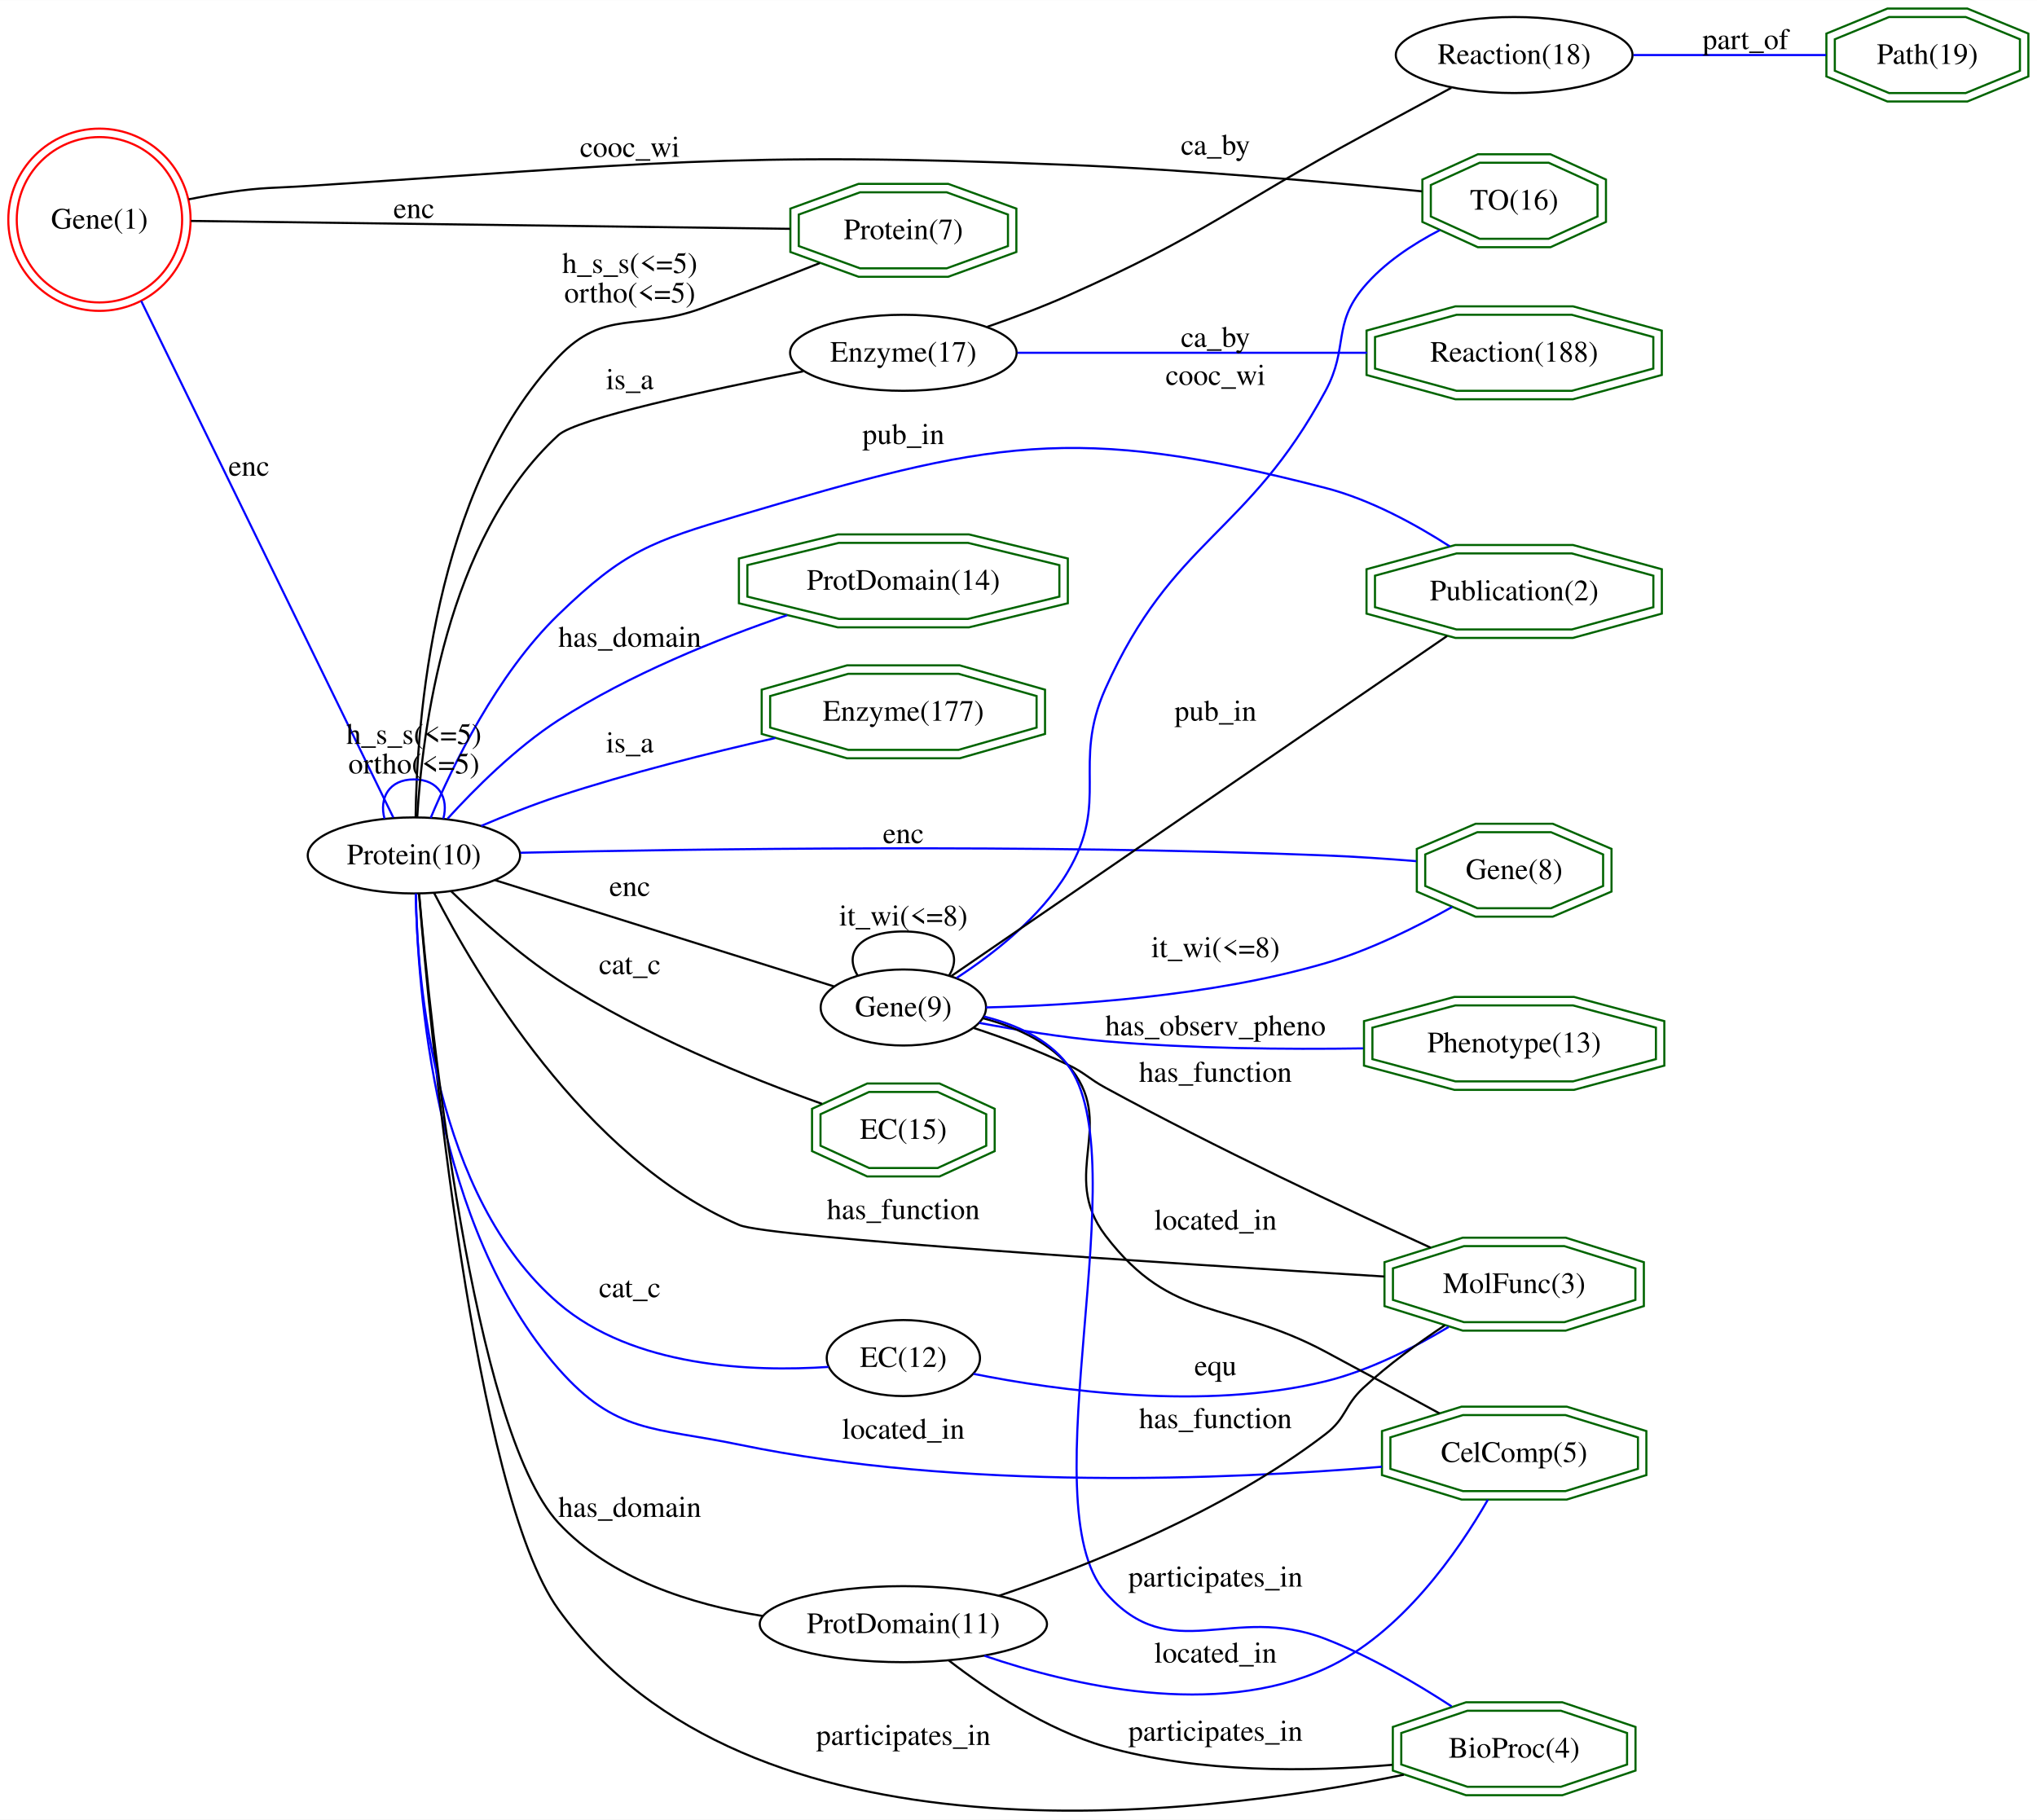
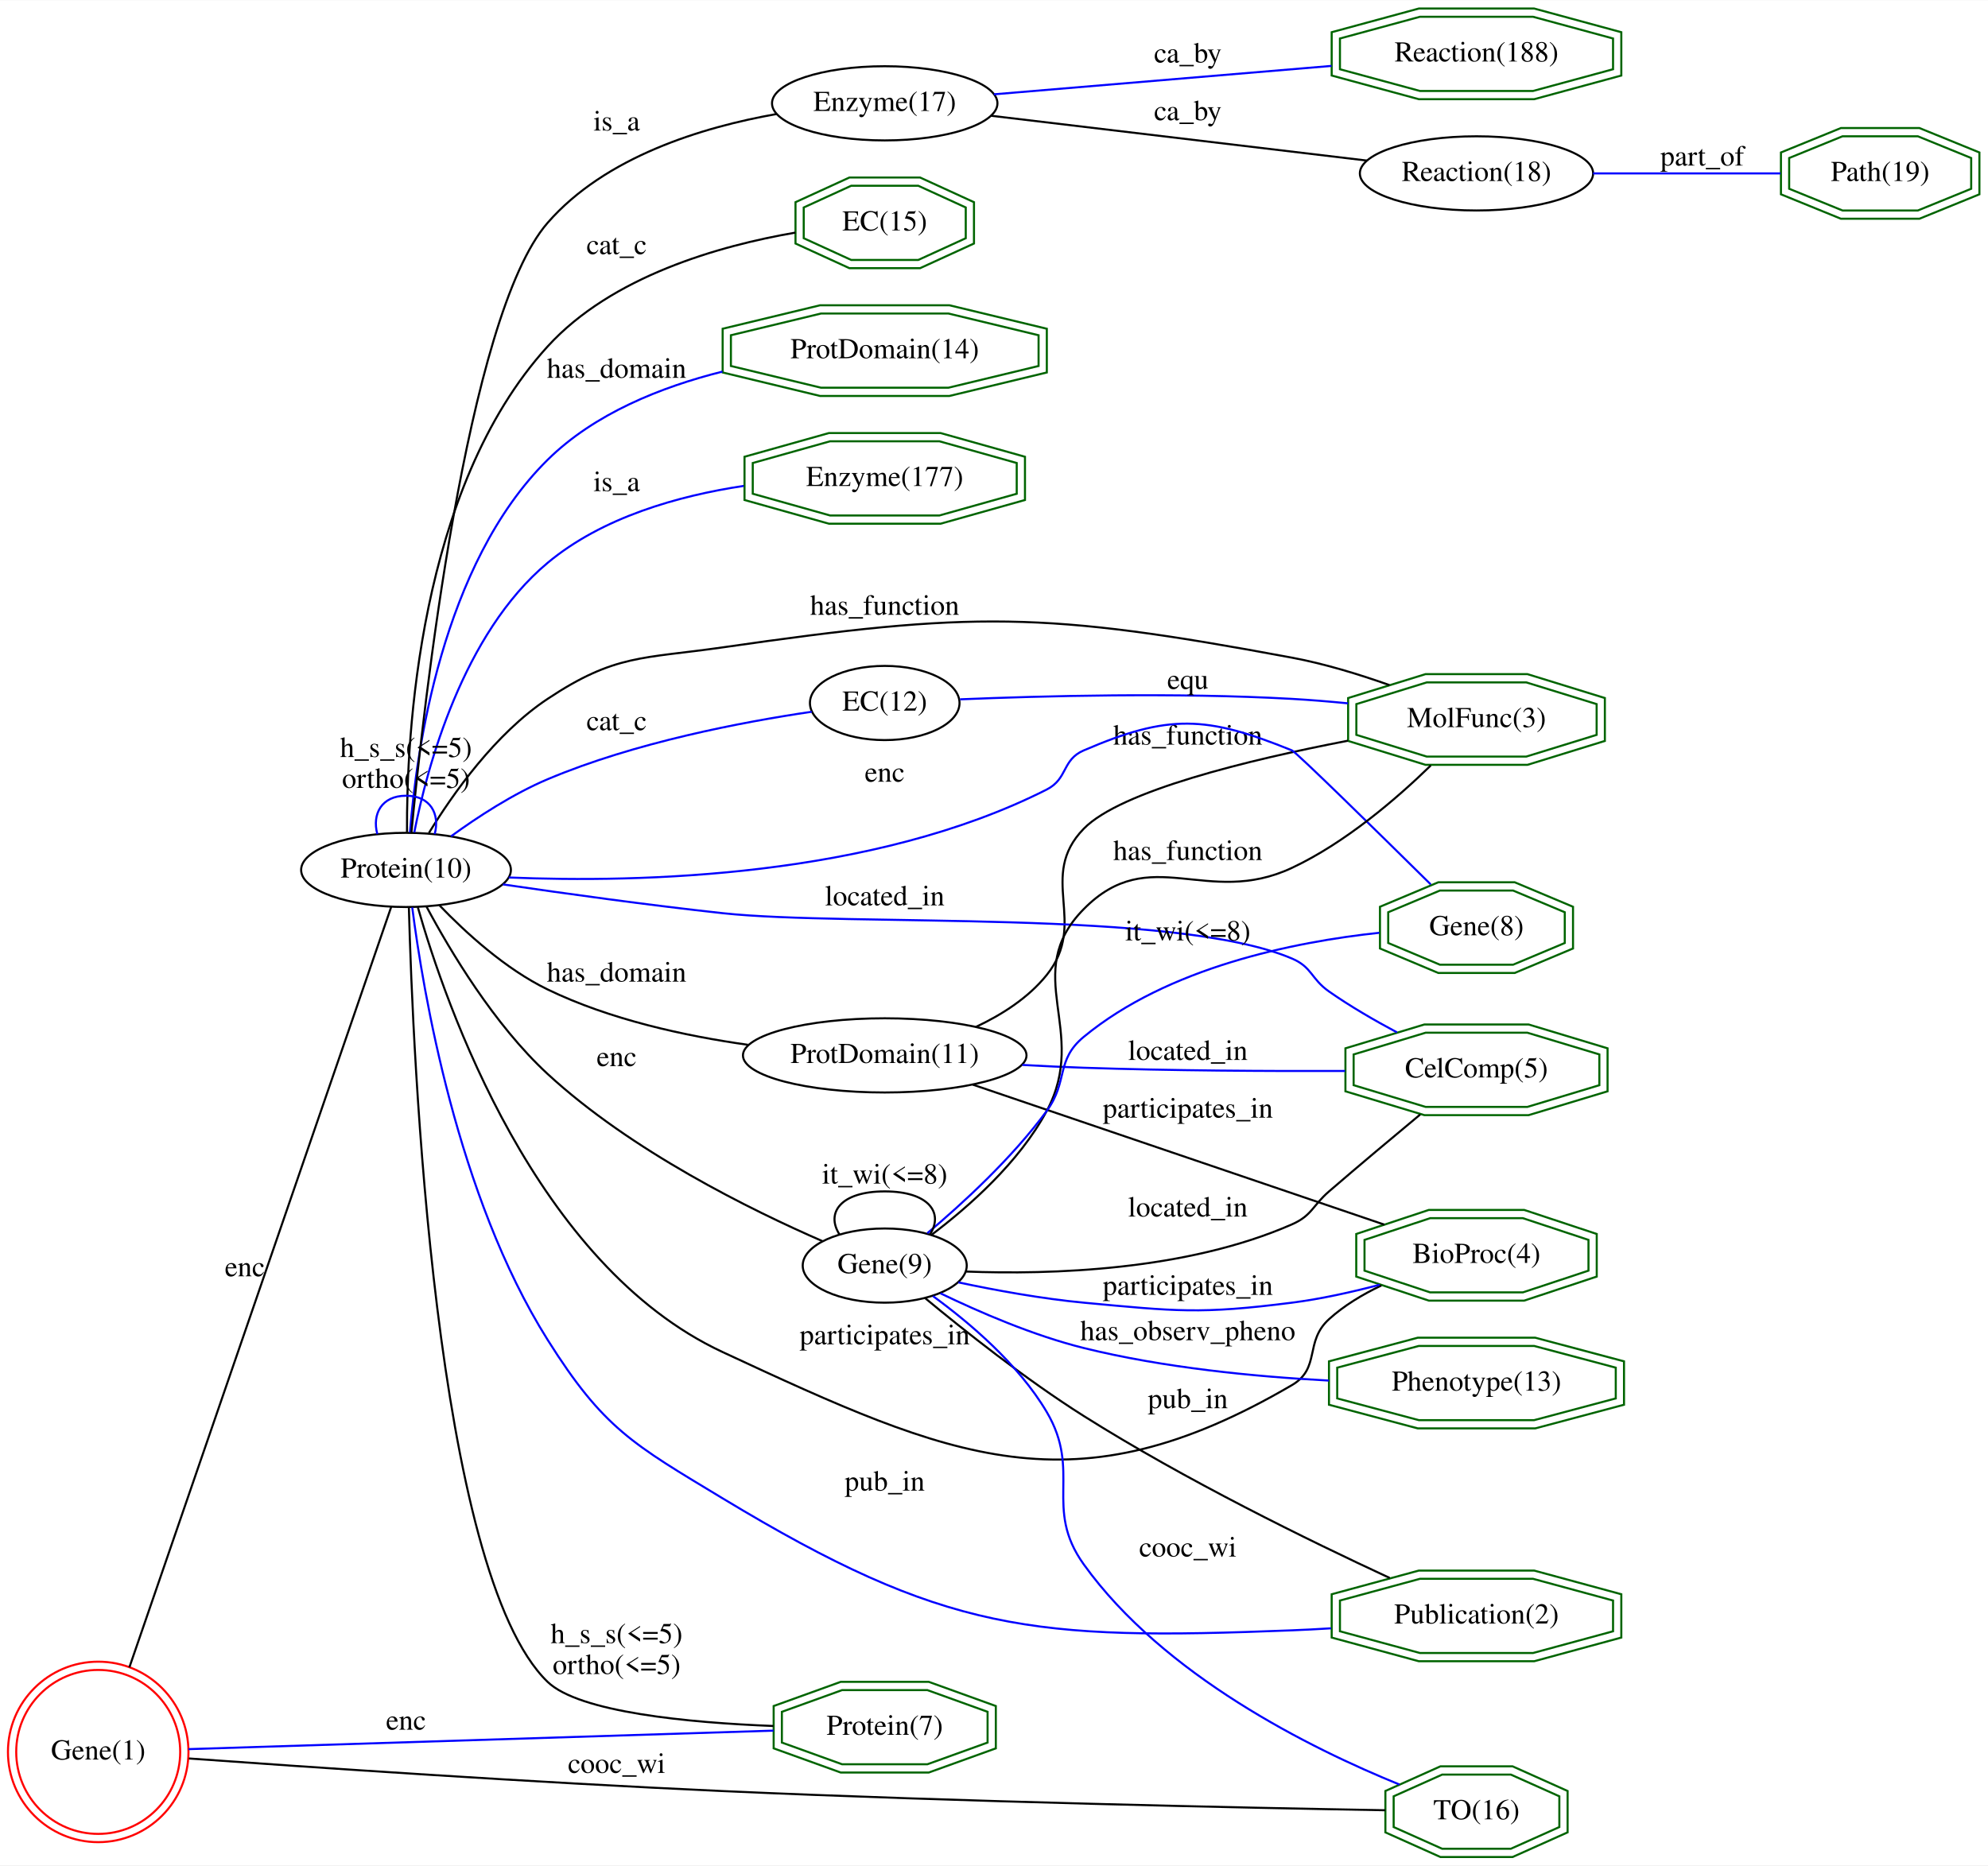
- <svg xmlns="http://www.w3.org/2000/svg" width="1286px" height="1149px" viewBox="0.00 0.00 964.40 861.55">
-   <g id="graph0" class="graph" transform=" rotate(0) translate(4 857.55)">
-     <polygon fill="white" stroke="transparent" points="-4,4 -4,-857.55 960.4,-857.55 960.4,4 -4,4" />
+ <svg xmlns="http://www.w3.org/2000/svg" width="1286px" height="1207px" viewBox="0.00 0.00 964.53 905.00">
+   <g id="graph0" class="graph" transform=" rotate(0) translate(4 901)">
+     <polygon fill="white" stroke="transparent" points="-4,4 -4,-901 960.53,-901 960.53,4 -4,4" />
    <g id="node1" class="node">
-       <polygon fill="none" stroke="darkgreen" points="754.98,-438.1 754.98,-453.01 730.31,-463.55 695.43,-463.55 670.76,-453.01 670.76,-438.1 695.43,-427.55 730.31,-427.55 754.98,-438.1" />
-       <polygon fill="none" stroke="darkgreen" points="758.96,-435.45 758.96,-455.65 731.12,-467.55 694.61,-467.55 666.78,-455.65 666.78,-435.45 694.61,-423.55 731.12,-423.55 758.96,-435.45" />
-       <text text-anchor="middle" x="712.87" y="-441.35" font-family="Times,serif" font-size="14.00">Gene(8)</text>
+       <polygon fill="none" stroke="darkgreen" points="778.61,-109.54 778.61,-124.46 739.8,-135 684.92,-135 646.11,-124.46 646.11,-109.54 684.92,-99 739.8,-99 778.61,-109.54" />
+       <polygon fill="none" stroke="darkgreen" points="782.62,-106.49 782.62,-127.51 740.34,-139 684.38,-139 642.1,-127.51 642.1,-106.49 684.38,-95 740.34,-95 782.62,-106.49" />
+       <text text-anchor="middle" x="712.36" y="-113.3" font-family="Times,serif" font-size="14.00">Publication(2)</text>
    </g>
    <g id="node2" class="node">
-       <ellipse fill="none" stroke="red" cx="43.08" cy="-753.55" rx="39.15" ry="39.15" />
-       <ellipse fill="none" stroke="red" cx="43.08" cy="-753.55" rx="43.15" ry="43.15" />
-       <text text-anchor="middle" x="43.08" y="-749.35" font-family="Times,serif" font-size="14.00">Gene(1)</text>
+       <polygon fill="none" stroke="darkgreen" points="779.93,-222.54 779.93,-237.46 740.35,-248 684.37,-248 644.79,-237.46 644.79,-222.54 684.37,-212 740.35,-212 779.93,-222.54" />
+       <polygon fill="none" stroke="darkgreen" points="783.93,-219.47 783.93,-240.53 740.87,-252 683.85,-252 640.79,-240.53 640.79,-219.47 683.85,-208 740.87,-208 783.93,-219.47" />
+       <text text-anchor="middle" x="712.36" y="-226.3" font-family="Times,serif" font-size="14.00">Phenotype(13)</text>
    </g>
    <g id="node3" class="node">
-       <polygon fill="none" stroke="darkgreen" points="752.33,-755.1 752.33,-770.01 729.21,-780.55 696.53,-780.55 673.41,-770.01 673.41,-755.1 696.53,-744.55 729.21,-744.55 752.33,-755.1" />
-       <polygon fill="none" stroke="darkgreen" points="756.33,-752.53 756.33,-772.58 730.08,-784.55 695.66,-784.55 669.41,-772.58 669.41,-752.53 695.66,-740.55 730.08,-740.55 756.33,-752.53" />
-       <text text-anchor="middle" x="712.87" y="-758.35" font-family="Times,serif" font-size="14.00">TO(16)</text>
+       <polygon fill="none" stroke="darkgreen" points="952.37,-809.54 952.37,-824.46 926.5,-835 889.93,-835 864.06,-824.46 864.06,-809.54 889.93,-799 926.5,-799 952.37,-809.54" />
+       <polygon fill="none" stroke="darkgreen" points="956.36,-806.85 956.36,-827.15 927.28,-839 889.15,-839 860.07,-827.15 860.07,-806.85 889.15,-795 927.28,-795 956.36,-806.85" />
+       <text text-anchor="middle" x="908.21" y="-813.3" font-family="Times,serif" font-size="14.00">Path(19)</text>
+     </g>
+     <g id="node4" class="node">
+       <polygon fill="none" stroke="darkgreen" points="770.65,-544.54 770.65,-559.46 736.5,-570 688.22,-570 654.07,-559.46 654.07,-544.54 688.22,-534 736.5,-534 770.65,-544.54" />
+       <polygon fill="none" stroke="darkgreen" points="774.64,-541.59 774.64,-562.41 737.1,-574 687.61,-574 650.08,-562.41 650.08,-541.59 687.61,-530 737.1,-530 774.64,-541.59" />
+       <text text-anchor="middle" x="712.36" y="-548.3" font-family="Times,serif" font-size="14.00">MolFunc(3)</text>
+     </g>
+     <g id="node5" class="node">
+       <polygon fill="none" stroke="darkgreen" points="771.97,-374.54 771.97,-389.46 737.05,-400 687.67,-400 652.75,-389.46 652.75,-374.54 687.67,-364 737.05,-364 771.97,-374.54" />
+       <polygon fill="none" stroke="darkgreen" points="775.95,-371.57 775.95,-392.43 737.64,-404 687.08,-404 648.77,-392.43 648.77,-371.57 687.08,-360 737.64,-360 775.95,-371.57" />
+       <text text-anchor="middle" x="712.36" y="-378.3" font-family="Times,serif" font-size="14.00">CelComp(5)</text>
+     </g>
+     <g id="node6" class="node">
+       <polygon fill="none" stroke="darkgreen" points="766.69,-284.54 766.69,-299.46 734.86,-310 689.86,-310 658.03,-299.46 658.03,-284.54 689.86,-274 734.86,-274 766.69,-284.54" />
+       <polygon fill="none" stroke="darkgreen" points="770.7,-281.66 770.7,-302.34 735.51,-314 689.21,-314 654.02,-302.34 654.02,-281.66 689.21,-270 735.51,-270 770.7,-281.66" />
+       <text text-anchor="middle" x="712.36" y="-288.3" font-family="Times,serif" font-size="14.00">BioProc(4)</text>
+     </g>
+     <g id="node7" class="node">
+       <polygon fill="none" stroke="darkgreen" points="778.61,-867.54 778.61,-882.46 739.8,-893 684.92,-893 646.11,-882.46 646.11,-867.54 684.92,-857 739.8,-857 778.61,-867.54" />
+       <polygon fill="none" stroke="darkgreen" points="782.62,-864.49 782.62,-885.51 740.34,-897 684.38,-897 642.1,-885.51 642.1,-864.49 684.38,-853 740.34,-853 782.62,-864.49" />
+       <text text-anchor="middle" x="712.36" y="-871.3" font-family="Times,serif" font-size="14.00">Reaction(188)</text>
+     </g>
+     <g id="node8" class="node">
+       <polygon fill="none" stroke="darkgreen" points="464.56,-785.54 464.56,-800.46 441.53,-811 408.98,-811 385.95,-800.46 385.95,-785.54 408.98,-775 441.53,-775 464.56,-785.54" />
+       <polygon fill="none" stroke="darkgreen" points="468.55,-782.97 468.55,-803.03 442.4,-815 408.11,-815 381.96,-803.03 381.96,-782.97 408.11,-771 442.4,-771 468.55,-782.97" />
+       <text text-anchor="middle" x="425.25" y="-789.3" font-family="Times,serif" font-size="14.00">EC(15)</text>
+     </g>
+     <g id="node9" class="node">
+       <polygon fill="none" stroke="darkgreen" points="752.55,-14.54 752.55,-29.46 729.01,-40 695.71,-40 672.17,-29.46 672.17,-14.54 695.71,-4 729.01,-4 752.55,-14.54" />
+       <polygon fill="none" stroke="darkgreen" points="756.56,-11.96 756.56,-32.04 729.87,-44 694.85,-44 668.16,-32.04 668.16,-11.96 694.85,0 729.87,0 756.56,-11.96" />
+       <text text-anchor="middle" x="712.36" y="-18.3" font-family="Times,serif" font-size="14.00">TO(16)</text>
+     </g>
+     <g id="node10" class="node">
+       <polygon fill="none" stroke="darkgreen" points="755.19,-443.54 755.19,-458.46 730.1,-469 694.62,-469 669.53,-458.46 669.53,-443.54 694.62,-433 730.1,-433 755.19,-443.54" />
+       <polygon fill="none" stroke="darkgreen" points="759.19,-440.88 759.19,-461.12 730.91,-473 693.81,-473 665.53,-461.12 665.53,-440.88 693.81,-429 730.91,-429 759.19,-440.88" />
+       <text text-anchor="middle" x="712.36" y="-447.3" font-family="Times,serif" font-size="14.00">Gene(8)</text>
+     </g>
+     <g id="node11" class="node">
+       <polygon fill="none" stroke="darkgreen" points="475.15,-55.54 475.15,-70.46 445.92,-81 404.58,-81 375.35,-70.46 375.35,-55.54 404.58,-45 445.92,-45 475.15,-55.54" />
+       <polygon fill="none" stroke="darkgreen" points="479.15,-52.73 479.15,-73.27 446.62,-85 403.89,-85 371.36,-73.27 371.36,-52.73 403.89,-41 446.62,-41 479.15,-52.73" />
+       <text text-anchor="middle" x="425.25" y="-59.3" font-family="Times,serif" font-size="14.00">Protein(7)</text>
+     </g>
+     <g id="node12" class="node">
+       <polygon fill="none" stroke="darkgreen" points="499.89,-723.54 499.89,-738.46 456.17,-749 394.34,-749 350.62,-738.46 350.62,-723.54 394.34,-713 456.17,-713 499.89,-723.54" />
+       <polygon fill="none" stroke="darkgreen" points="503.89,-720.39 503.89,-741.61 456.65,-753 393.86,-753 346.61,-741.61 346.61,-720.39 393.86,-709 456.65,-709 503.89,-720.39" />
+       <text text-anchor="middle" x="425.25" y="-727.3" font-family="Times,serif" font-size="14.00">ProtDomain(14)</text>
+     </g>
+     <g id="node13" class="node">
+       <polygon fill="none" stroke="darkgreen" points="489.29,-661.54 489.29,-676.46 451.78,-687 398.73,-687 361.22,-676.46 361.22,-661.54 398.73,-651 451.78,-651 489.29,-661.54" />
+       <polygon fill="none" stroke="darkgreen" points="493.29,-658.51 493.29,-679.49 452.33,-691 398.18,-691 357.22,-679.49 357.22,-658.51 398.18,-647 452.33,-647 493.29,-658.51" />
+       <text text-anchor="middle" x="425.25" y="-665.3" font-family="Times,serif" font-size="14.00">Enzyme(177)</text>
+     </g>
+     <g id="node14" class="node">
+       <ellipse fill="none" stroke="red" cx="43.65" cy="-51" rx="39.78" ry="39.78" />
+       <ellipse fill="none" stroke="red" cx="43.65" cy="-51" rx="43.79" ry="43.79" />
+       <text text-anchor="middle" x="43.65" y="-47.3" font-family="Times,serif" font-size="14.00">Gene(1)</text>
+     </g>
+     <g id="edge30" class="edge">
+       <path fill="none" stroke="black" d="M87.64,-47.82C146.19,-43.59 254.31,-36.17 346.68,-32 462.79,-26.76 599.81,-23.89 668.12,-22.69" />
+       <text text-anchor="middle" x="295.18" y="-40.8" font-family="Times,serif" font-size="14.00">cooc_wi</text>
+     </g>
+     <g id="edge31" class="edge">
+       <path fill="none" stroke="blue" d="M87.45,-52.35C157.26,-54.56 295.41,-58.93 371.28,-61.33" />
+       <text text-anchor="middle" x="192.99" y="-61.8" font-family="Times,serif" font-size="14.00">enc</text>
+     </g>
+     <g id="node18" class="node">
+       <ellipse fill="none" stroke="black" cx="192.99" cy="-479" rx="50.89" ry="18" />
+       <text text-anchor="middle" x="192.99" y="-475.3" font-family="Times,serif" font-size="14.00">Protein(10)</text>
+     </g>
+     <g id="edge32" class="edge">
+       <path fill="none" stroke="black" d="M58.77,-92.04C90.03,-182.84 164.02,-397.75 185.83,-461.12" />
+       <text text-anchor="middle" x="114.79" y="-281.8" font-family="Times,serif" font-size="14.00">enc</text>
+     </g>
+     <g id="node15" class="node">
+       <ellipse fill="none" stroke="black" cx="712.36" cy="-817" rx="56.59" ry="18" />
+       <text text-anchor="middle" x="712.36" y="-813.3" font-family="Times,serif" font-size="14.00">Reaction(18)</text>
    </g>
    <g id="edge1" class="edge">
-       <path fill="none" stroke="black" d="M85.31,-763.23C91.6,-764.49 98.03,-765.65 104.15,-766.55 120.66,-768.99 124.93,-768.48 141.58,-769.55 301.22,-779.85 341.53,-786 501.37,-779.55 559.62,-777.21 626.71,-771.22 669.2,-767.01" />
-       <text text-anchor="middle" x="294.18" y="-783.35" font-family="Times,serif" font-size="14.00">cooc_wi</text>
-     </g>
-     <g id="node10" class="node">
-       <polygon fill="none" stroke="darkgreen" points="473.21,-741.1 473.21,-756.01 444.2,-766.55 403.18,-766.55 374.17,-756.01 374.17,-741.1 403.18,-730.55 444.2,-730.55 473.21,-741.1" />
-       <polygon fill="none" stroke="darkgreen" points="477.19,-738.29 477.19,-758.82 444.9,-770.55 402.48,-770.55 370.19,-758.82 370.19,-738.29 402.48,-726.55 444.9,-726.55 477.19,-738.29" />
-       <text text-anchor="middle" x="423.69" y="-744.35" font-family="Times,serif" font-size="14.00">Protein(7)</text>
+       <path fill="none" stroke="blue" d="M768.91,-817C797.66,-817 832.4,-817 859.87,-817" />
+       <text text-anchor="middle" x="821.89" y="-820.8" font-family="Times,serif" font-size="14.00">part_of</text>
+     </g>
+     <g id="node16" class="node">
+       <ellipse fill="none" stroke="black" cx="425.25" cy="-389" rx="68.79" ry="18" />
+       <text text-anchor="middle" x="425.25" y="-385.3" font-family="Times,serif" font-size="14.00">ProtDomain(11)</text>
+     </g>
+     <g id="edge2" class="edge">
+       <path fill="none" stroke="black" d="M469.47,-402.81C482.14,-408.76 494.95,-416.95 503.82,-428 524.21,-453.38 499.09,-475.7 521.82,-499 539.72,-517.34 601.72,-532.38 649.99,-541.7" />
+       <text text-anchor="middle" x="572.32" y="-539.8" font-family="Times,serif" font-size="14.00">has_function</text>
    </g>
    <g id="edge3" class="edge">
-       <path fill="none" stroke="black" d="M86.41,-752.99C155.97,-752.08 294.29,-750.25 370.06,-749.25" />
-       <text text-anchor="middle" x="191.97" y="-754.35" font-family="Times,serif" font-size="14.00">enc</text>
-     </g>
-     <g id="node15" class="node">
-       <ellipse fill="none" stroke="black" cx="191.97" cy="-452.55" rx="50.27" ry="18" />
-       <text text-anchor="middle" x="191.97" y="-448.35" font-family="Times,serif" font-size="14.00">Protein(10)</text>
-     </g>
-     <g id="edge2" class="edge">
-       <path fill="none" stroke="blue" d="M62.83,-715.13C94.85,-649.51 158.87,-518.33 182.2,-470.52" />
-       <text text-anchor="middle" x="113.87" y="-632.35" font-family="Times,serif" font-size="14.00">enc</text>
-     </g>
-     <g id="node4" class="node">
-       <polygon fill="none" stroke="darkgreen" points="462.92,-315.1 462.92,-330.01 439.94,-340.55 407.44,-340.55 384.46,-330.01 384.46,-315.1 407.44,-304.55 439.94,-304.55 462.92,-315.1" />
-       <polygon fill="none" stroke="darkgreen" points="466.93,-312.54 466.93,-332.57 440.82,-344.55 406.56,-344.55 380.45,-332.57 380.45,-312.54 406.56,-300.55 440.82,-300.55 466.93,-312.54" />
-       <text text-anchor="middle" x="423.69" y="-318.35" font-family="Times,serif" font-size="14.00">EC(15)</text>
-     </g>
-     <g id="node5" class="node">
-       <polygon fill="none" stroke="darkgreen" points="770.26,-242.1 770.26,-257.01 736.64,-267.55 689.1,-267.55 655.48,-257.01 655.48,-242.1 689.1,-231.55 736.64,-231.55 770.26,-242.1" />
-       <polygon fill="none" stroke="darkgreen" points="774.27,-239.16 774.27,-259.94 737.26,-271.55 688.48,-271.55 651.47,-259.94 651.47,-239.16 688.48,-227.55 737.26,-227.55 774.27,-239.16" />
-       <text text-anchor="middle" x="712.87" y="-245.35" font-family="Times,serif" font-size="14.00">MolFunc(3)</text>
-     </g>
-     <g id="node6" class="node">
-       <polygon fill="none" stroke="darkgreen" points="779.98,-356.1 779.98,-371.01 740.67,-381.55 685.07,-381.55 645.76,-371.01 645.76,-356.1 685.07,-345.55 740.67,-345.55 779.98,-356.1" />
-       <polygon fill="none" stroke="darkgreen" points="783.96,-353.03 783.96,-374.08 741.19,-385.55 684.55,-385.55 641.77,-374.08 641.77,-353.03 684.55,-341.55 741.19,-341.55 783.96,-353.03" />
-       <text text-anchor="middle" x="712.87" y="-359.35" font-family="Times,serif" font-size="14.00">Phenotype(13)</text>
-     </g>
-     <g id="node7" class="node">
-       <polygon fill="none" stroke="darkgreen" points="771.47,-162.1 771.47,-177.01 737.14,-187.55 688.59,-187.55 654.27,-177.01 654.27,-162.1 688.59,-151.55 737.14,-151.55 771.47,-162.1" />
-       <polygon fill="none" stroke="darkgreen" points="775.46,-159.14 775.46,-179.97 737.74,-191.55 688,-191.55 650.28,-179.97 650.28,-159.14 688,-147.55 737.74,-147.55 775.46,-159.14" />
-       <text text-anchor="middle" x="712.87" y="-165.35" font-family="Times,serif" font-size="14.00">CelComp(5)</text>
-     </g>
-     <g id="node8" class="node">
-       <polygon fill="none" stroke="darkgreen" points="766.32,-22.1 766.32,-37.01 735.01,-47.55 690.73,-47.55 659.42,-37.01 659.42,-22.1 690.73,-11.55 735.01,-11.55 766.32,-22.1" />
-       <polygon fill="none" stroke="darkgreen" points="770.32,-19.22 770.32,-39.88 735.67,-51.55 690.07,-51.55 655.42,-39.88 655.42,-19.22 690.07,-7.55 735.67,-7.55 770.32,-19.22" />
-       <text text-anchor="middle" x="712.87" y="-25.35" font-family="Times,serif" font-size="14.00">BioProc(4)</text>
-     </g>
-     <g id="node9" class="node">
-       <polygon fill="none" stroke="darkgreen" points="778.77,-570.1 778.77,-585.01 740.16,-595.55 685.57,-595.55 646.97,-585.01 646.97,-570.1 685.57,-559.55 740.16,-559.55 778.77,-570.1" />
-       <polygon fill="none" stroke="darkgreen" points="782.78,-567.05 782.78,-588.06 740.7,-599.55 685.04,-599.55 642.96,-588.06 642.96,-567.05 685.04,-555.55 740.7,-555.55 782.78,-567.05" />
-       <text text-anchor="middle" x="712.87" y="-573.35" font-family="Times,serif" font-size="14.00">Publication(2)</text>
-     </g>
-     <g id="node11" class="node">
-       <polygon fill="none" stroke="darkgreen" points="497.55,-575.1 497.55,-590.01 454.28,-600.55 393.1,-600.55 349.84,-590.01 349.84,-575.1 393.1,-564.55 454.28,-564.55 497.55,-575.1" />
-       <polygon fill="none" stroke="darkgreen" points="501.55,-571.96 501.55,-593.15 454.76,-604.55 392.62,-604.55 345.83,-593.15 345.83,-571.96 392.62,-560.55 454.76,-560.55 501.55,-571.96" />
-       <text text-anchor="middle" x="423.69" y="-578.35" font-family="Times,serif" font-size="14.00">ProtDomain(14)</text>
-     </g>
-     <g id="node12" class="node">
-       <polygon fill="none" stroke="darkgreen" points="486.76,-513.1 486.76,-528.01 449.81,-538.55 397.57,-538.55 360.62,-528.01 360.62,-513.1 397.57,-502.55 449.81,-502.55 486.76,-513.1" />
-       <polygon fill="none" stroke="darkgreen" points="490.76,-510.08 490.76,-531.03 450.37,-542.55 397.01,-542.55 356.62,-531.03 356.62,-510.08 397.01,-498.55 450.37,-498.55 490.76,-510.08" />
-       <text text-anchor="middle" x="423.69" y="-516.35" font-family="Times,serif" font-size="14.00">Enzyme(177)</text>
-     </g>
-     <g id="node13" class="node">
-       <polygon fill="none" stroke="darkgreen" points="952.32,-824.1 952.32,-839.01 926.65,-849.55 890.35,-849.55 864.68,-839.01 864.68,-824.1 890.35,-813.55 926.65,-813.55 952.32,-824.1" />
-       <polygon fill="none" stroke="darkgreen" points="956.31,-821.41 956.31,-841.69 927.44,-853.55 889.56,-853.55 860.69,-841.69 860.69,-821.41 889.56,-809.55 927.44,-809.55 956.31,-821.41" />
-       <text text-anchor="middle" x="908.5" y="-827.35" font-family="Times,serif" font-size="14.00">Path(19)</text>
-     </g>
-     <g id="node14" class="node">
-       <polygon fill="none" stroke="darkgreen" points="778.75,-683.1 778.75,-698.01 740.16,-708.55 685.58,-708.55 646.99,-698.01 646.99,-683.1 685.58,-672.55 740.16,-672.55 778.75,-683.1" />
-       <polygon fill="none" stroke="darkgreen" points="782.76,-680.05 782.76,-701.06 740.7,-712.55 685.04,-712.55 642.98,-701.06 642.98,-680.05 685.04,-668.55 740.7,-668.55 782.76,-680.05" />
-       <text text-anchor="middle" x="712.87" y="-686.35" font-family="Times,serif" font-size="14.00">Reaction(188)</text>
+       <path fill="none" stroke="blue" d="M492.04,-384.37C502.01,-383.81 512.19,-383.33 521.82,-383 564.08,-381.56 611.67,-381.32 648.59,-381.43" />
+       <text text-anchor="middle" x="572.32" y="-386.8" font-family="Times,serif" font-size="14.00">located_in</text>
+     </g>
+     <g id="edge4" class="edge">
+       <path fill="none" stroke="black" d="M468.02,-374.79C521.38,-356.64 613.31,-325.36 667.61,-306.88" />
+       <text text-anchor="middle" x="572.32" y="-358.8" font-family="Times,serif" font-size="14.00">participates_in</text>
+     </g>
+     <g id="node17" class="node">
+       <ellipse fill="none" stroke="black" cx="425.25" cy="-851" rx="54.69" ry="18" />
+       <text text-anchor="middle" x="425.25" y="-847.3" font-family="Times,serif" font-size="14.00">Enzyme(17)</text>
+     </g>
+     <g id="edge6" class="edge">
+       <path fill="none" stroke="blue" d="M478.22,-855.37C524.15,-859.24 591.52,-864.91 642.04,-869.16" />
+       <text text-anchor="middle" x="572.32" y="-870.8" font-family="Times,serif" font-size="14.00">ca_by</text>
+     </g>
+     <g id="edge5" class="edge">
+       <path fill="none" stroke="black" d="M476.9,-844.96C528.26,-838.84 607.38,-829.4 659.26,-823.21" />
+       <text text-anchor="middle" x="572.32" y="-842.8" font-family="Times,serif" font-size="14.00">ca_by</text>
+     </g>
+     <g id="edge20" class="edge">
+       <path fill="none" stroke="blue" d="M196.01,-460.77C201.21,-420.24 217.81,-320.72 261.68,-251 288.83,-207.86 303.05,-200.35 346.68,-174 454.53,-108.88 496.94,-105.03 622.82,-110 628.99,-110.24 635.39,-110.58 641.8,-110.98" />
+       <text text-anchor="middle" x="425.25" y="-177.8" font-family="Times,serif" font-size="14.00">pub_in</text>
+     </g>
+     <g id="edge15" class="edge">
+       <path fill="none" stroke="black" d="M204.09,-496.92C215.64,-515.81 236.28,-545.13 261.68,-562 294.48,-583.79 307.71,-581.39 346.68,-587 468.18,-604.5 502.16,-604.5 622.82,-582 638.62,-579.05 655.44,-573.9 670.13,-568.69" />
+       <text text-anchor="middle" x="425.25" y="-602.8" font-family="Times,serif" font-size="14.00">has_function</text>
+     </g>
+     <g id="edge18" class="edge">
+       <path fill="none" stroke="blue" d="M240.01,-471.97C270.27,-467.52 310.77,-461.9 346.68,-458 407.88,-451.36 566.2,-460.15 622.82,-436 632.67,-431.8 632.05,-426.14 640.82,-420 651.08,-412.82 662.85,-406 673.79,-400.16" />
+       <text text-anchor="middle" x="425.25" y="-461.8" font-family="Times,serif" font-size="14.00">located_in</text>
+     </g>
+     <g id="edge19" class="edge">
+       <path fill="none" stroke="black" d="M198.72,-460.87C212.2,-413.59 255.85,-287.24 346.68,-245 458.15,-193.16 516.71,-166.94 622.82,-229 636.91,-237.24 628.73,-250.04 640.82,-261 648.16,-267.65 657.15,-273.04 666.22,-277.35" />
+       <text text-anchor="middle" x="425.25" y="-248.8" font-family="Times,serif" font-size="14.00">participates_in</text>
    </g>
    <g id="edge7" class="edge">
-       <path fill="none" stroke="blue" d="M242.4,-453.82C322.48,-455.59 485.57,-458.02 623.57,-452.55 637.56,-452 652.75,-450.96 666.54,-449.84" />
-       <text text-anchor="middle" x="423.69" y="-458.35" font-family="Times,serif" font-size="14.00">enc</text>
-     </g>
-     <g id="edge4" class="edge">
-       <path fill="none" stroke="black" d="M209.61,-435.58C222.62,-422.93 241.6,-405.79 260.35,-393.55 300.16,-367.59 351.05,-347.1 385.14,-334.94" />
-       <text text-anchor="middle" x="294.18" y="-396.35" font-family="Times,serif" font-size="14.00">cat_c</text>
+       <path fill="none" stroke="black" d="M193.47,-497.33C193.2,-543.16 198.83,-664.01 261.68,-733 292.78,-767.14 345.04,-781.91 381.89,-788.26" />
+       <text text-anchor="middle" x="295.18" y="-777.8" font-family="Times,serif" font-size="14.00">cat_c</text>
+     </g>
+     <g id="edge10" class="edge">
+       <path fill="none" stroke="blue" d="M242.81,-475.33C306.45,-472.67 419.55,-475.32 503.82,-518 514.2,-523.26 511.14,-532.4 521.82,-537 563.06,-554.74 581.23,-553.88 622.82,-537 624.97,-536.13 664.65,-497.16 690.15,-471.98" />
+       <text text-anchor="middle" x="425.25" y="-521.8" font-family="Times,serif" font-size="14.00">enc</text>
+     </g>
+     <g id="edge11" class="edge">
+       <path fill="none" stroke="black" d="M194.37,-460.96C196.24,-390.89 206.75,-138.01 261.68,-85 277,-70.22 329.87,-65.2 371.21,-63.58" />
+       <text text-anchor="middle" x="295.18" y="-103.8" font-family="Times,serif" font-size="14.00">h_s_s(&lt;=5)</text>
+       <text text-anchor="middle" x="295.18" y="-88.8" font-family="Times,serif" font-size="14.00">ortho(&lt;=5)</text>
+     </g>
+     <g id="edge14" class="edge">
+       <path fill="none" stroke="blue" d="M194.92,-497.2C197.89,-535.95 210.27,-627.23 261.68,-678 284.39,-700.42 316.7,-713.36 346.53,-720.82" />
+       <text text-anchor="middle" x="295.18" y="-717.8" font-family="Times,serif" font-size="14.00">has_domain</text>
+     </g>
+     <g id="edge16" class="edge">
+       <path fill="none" stroke="blue" d="M197,-497.2C203.21,-528.77 220.46,-593.58 261.68,-628 288.16,-650.11 324.96,-660.53 356.85,-665.35" />
+       <text text-anchor="middle" x="295.18" y="-662.8" font-family="Times,serif" font-size="14.00">is_a</text>
+     </g>
+     <g id="edge13" class="edge">
+       <path fill="none" stroke="black" d="M209.22,-461.81C221.93,-448.58 241.21,-430.92 261.68,-421 291.84,-406.38 328.22,-398.44 358.91,-394.13" />
+       <text text-anchor="middle" x="295.18" y="-424.8" font-family="Times,serif" font-size="14.00">has_domain</text>
+     </g>
+     <g id="edge17" class="edge">
+       <path fill="none" stroke="black" d="M195.61,-497.1C201.32,-557.05 222.3,-747.8 261.68,-793 289.64,-825.08 336.6,-839.42 372.88,-845.83" />
+       <text text-anchor="middle" x="295.18" y="-837.8" font-family="Times,serif" font-size="14.00">is_a</text>
    </g>
    <g id="edge12" class="edge">
-       <path fill="none" stroke="black" d="M201.51,-434.8C220.91,-396.93 272.35,-309.07 346.01,-277.55 359.79,-271.66 551.14,-259.29 651.45,-253.16" />
-       <text text-anchor="middle" x="423.69" y="-280.35" font-family="Times,serif" font-size="14.00">has_function</text>
-     </g>
-     <g id="edge15" class="edge">
-       <path fill="none" stroke="blue" d="M192.88,-434.52C193.63,-390.54 201.49,-276.43 260.35,-209.55 287.64,-178.55 305.57,-181.94 346.01,-173.55 451.13,-151.76 576.9,-157 650.25,-163.08" />
-       <text text-anchor="middle" x="423.69" y="-176.35" font-family="Times,serif" font-size="14.00">located_in</text>
-     </g>
-     <g id="edge16" class="edge">
-       <path fill="none" stroke="black" d="M194.36,-434.54C199.67,-370 220.32,-151.25 260.35,-95.55 349.95,29.08 562.55,2.86 660.65,-17.26" />
-       <text text-anchor="middle" x="423.69" y="-31.35" font-family="Times,serif" font-size="14.00">participates_in</text>
-     </g>
-     <g id="edge17" class="edge">
-       <path fill="none" stroke="blue" d="M199.91,-470.33C210.1,-494.58 231.12,-538.24 260.35,-566.55 291.55,-596.76 304.38,-601.21 346.01,-613.55 464.41,-648.67 504.02,-657.5 623.57,-626.55 644.62,-621.11 665.99,-609.44 682.44,-598.86" />
-       <text text-anchor="middle" x="423.69" y="-647.35" font-family="Times,serif" font-size="14.00">pub_in</text>
+       <path fill="none" stroke="blue" d="M179.06,-496.41C176.46,-506.09 181.11,-515 192.99,-515 204.87,-515 209.51,-506.09 206.91,-496.41" />
+       <text text-anchor="middle" x="192.99" y="-533.8" font-family="Times,serif" font-size="14.00">h_s_s(&lt;=5)</text>
+       <text text-anchor="middle" x="192.99" y="-518.8" font-family="Times,serif" font-size="14.00">ortho(&lt;=5)</text>
+     </g>
+     <g id="node19" class="node">
+       <ellipse fill="none" stroke="black" cx="425.25" cy="-560" rx="36.29" ry="18" />
+       <text text-anchor="middle" x="425.25" y="-556.3" font-family="Times,serif" font-size="14.00">EC(12)</text>
    </g>
    <g id="edge8" class="edge">
-       <path fill="none" stroke="black" d="M192.77,-470.65C193.29,-514.21 200.73,-625.89 260.35,-688.55 282.25,-711.56 298.18,-700.66 328.01,-711.55 346.58,-718.33 367.02,-726.26 384.14,-733.04" />
-       <text text-anchor="middle" x="294.18" y="-728.35" font-family="Times,serif" font-size="14.00">h_s_s(&lt;=5)</text>
-       <text text-anchor="middle" x="294.18" y="-714.35" font-family="Times,serif" font-size="14.00">ortho(&lt;=5)</text>
-     </g>
-     <g id="edge11" class="edge">
-       <path fill="none" stroke="blue" d="M207.86,-469.91C220.65,-483.96 240.16,-503.5 260.35,-516.55 293.95,-538.27 335.87,-555.09 368.69,-566.32" />
-       <text text-anchor="middle" x="294.18" y="-551.35" font-family="Times,serif" font-size="14.00">has_domain</text>
-     </g>
-     <g id="edge13" class="edge">
-       <path fill="none" stroke="blue" d="M223.8,-466.52C235.15,-471.35 248.2,-476.56 260.35,-480.55 293.86,-491.57 332.12,-501.14 363.09,-508.15" />
-       <text text-anchor="middle" x="294.18" y="-501.35" font-family="Times,serif" font-size="14.00">is_a</text>
+       <path fill="none" stroke="blue" d="M214.85,-495.33C227.71,-504.67 244.9,-515.9 261.68,-523 303.94,-540.87 356.19,-550.79 389.86,-555.76" />
+       <text text-anchor="middle" x="295.18" y="-546.8" font-family="Times,serif" font-size="14.00">cat_c</text>
+     </g>
+     <g id="node20" class="node">
+       <ellipse fill="none" stroke="black" cx="425.25" cy="-287" rx="39.79" ry="18" />
+       <text text-anchor="middle" x="425.25" y="-283.3" font-family="Times,serif" font-size="14.00">Gene(9)</text>
    </g>
    <g id="edge9" class="edge">
-       <path fill="none" stroke="blue" d="M178.04,-469.96C175.44,-479.64 180.08,-488.55 191.97,-488.55 203.85,-488.55 208.49,-479.64 205.89,-469.96" />
-       <text text-anchor="middle" x="191.97" y="-505.35" font-family="Times,serif" font-size="14.00">h_s_s(&lt;=5)</text>
-       <text text-anchor="middle" x="191.97" y="-491.35" font-family="Times,serif" font-size="14.00">ortho(&lt;=5)</text>
-     </g>
-     <g id="node16" class="node">
-       <ellipse fill="none" stroke="black" cx="423.69" cy="-214.55" rx="36.28" ry="18" />
-       <text text-anchor="middle" x="423.69" y="-210.35" font-family="Times,serif" font-size="14.00">EC(12)</text>
-     </g>
-     <g id="edge5" class="edge">
-       <path fill="none" stroke="blue" d="M192.82,-434.42C193.54,-393.01 201.53,-291.21 260.35,-240.55 295.72,-210.1 352.13,-207.94 388.27,-210.36" />
-       <text text-anchor="middle" x="294.18" y="-243.35" font-family="Times,serif" font-size="14.00">cat_c</text>
-     </g>
-     <g id="node17" class="node">
-       <ellipse fill="none" stroke="black" cx="423.69" cy="-380.55" rx="39.15" ry="18" />
-       <text text-anchor="middle" x="423.69" y="-376.35" font-family="Times,serif" font-size="14.00">Gene(9)</text>
-     </g>
-     <g id="edge6" class="edge">
-       <path fill="none" stroke="black" d="M230.39,-440.83C275.01,-426.84 348.83,-403.7 390.84,-390.54" />
-       <text text-anchor="middle" x="294.18" y="-433.35" font-family="Times,serif" font-size="14.00">enc</text>
-     </g>
-     <g id="node18" class="node">
-       <ellipse fill="none" stroke="black" cx="423.69" cy="-88.55" rx="68" ry="18" />
-       <text text-anchor="middle" x="423.69" y="-84.35" font-family="Times,serif" font-size="14.00">ProtDomain(11)</text>
-     </g>
-     <g id="edge10" class="edge">
-       <path fill="none" stroke="black" d="M194.45,-434.24C199.7,-373.62 219.4,-180.81 260.35,-136.55 285.01,-109.91 323.65,-97.81 357.06,-92.41" />
-       <text text-anchor="middle" x="294.18" y="-139.35" font-family="Times,serif" font-size="14.00">has_domain</text>
-     </g>
-     <g id="node19" class="node">
-       <ellipse fill="none" stroke="black" cx="423.69" cy="-690.55" rx="53.63" ry="18" />
-       <text text-anchor="middle" x="423.69" y="-686.35" font-family="Times,serif" font-size="14.00">Enzyme(17)</text>
-     </g>
-     <g id="edge14" class="edge">
-       <path fill="none" stroke="black" d="M193.55,-470.77C195.82,-509.98 206.89,-602.73 260.35,-651.55 269,-659.44 331.34,-672.9 376.19,-681.76" />
-       <text text-anchor="middle" x="294.18" y="-673.35" font-family="Times,serif" font-size="14.00">is_a</text>
-     </g>
-     <g id="edge18" class="edge">
-       <path fill="none" stroke="blue" d="M456.91,-207.07C496.69,-199.12 566.14,-189.49 623.57,-203.55 644.22,-208.61 665.41,-219.43 681.86,-229.3" />
-       <text text-anchor="middle" x="571.47" y="-206.35" font-family="Times,serif" font-size="14.00">equ</text>
+       <path fill="none" stroke="black" d="M202.97,-461.12C214.36,-439.79 235.67,-404.01 261.68,-380 302.19,-342.62 360.32,-313.97 394.99,-298.88" />
+       <text text-anchor="middle" x="295.18" y="-383.8" font-family="Times,serif" font-size="14.00">enc</text>
+     </g>
+     <g id="edge21" class="edge">
+       <path fill="none" stroke="blue" d="M461.8,-561.78C501.19,-563.42 566.6,-565.17 622.82,-562 631.63,-561.5 640.9,-560.73 650,-559.84" />
+       <text text-anchor="middle" x="572.32" y="-566.8" font-family="Times,serif" font-size="14.00">equ</text>
+     </g>
+     <g id="edge29" class="edge">
+       <path fill="none" stroke="black" d="M444.93,-271.13C463.68,-255.58 493.75,-231.71 521.82,-214 570.91,-183.04 631.08,-153.57 670.27,-135.41" />
+       <text text-anchor="middle" x="572.32" y="-217.8" font-family="Times,serif" font-size="14.00">pub_in</text>
+     </g>
+     <g id="edge24" class="edge">
+       <path fill="none" stroke="blue" d="M452.28,-273.54C471.09,-264.45 497.38,-253.06 521.82,-247 560.47,-237.42 604.72,-233.1 640.75,-231.2" />
+       <text text-anchor="middle" x="572.32" y="-250.8" font-family="Times,serif" font-size="14.00">has_observ_pheno</text>
    </g>
    <g id="edge23" class="edge">
-       <path fill="none" stroke="blue" d="M462.85,-380.58C503.47,-381.53 569.24,-385.71 623.57,-401.55 644.62,-407.69 666.69,-418.69 683.51,-428.16" />
-       <text text-anchor="middle" x="571.47" y="-404.35" font-family="Times,serif" font-size="14.00">it_wi(&lt;=8)</text>
-     </g>
-     <g id="edge19" class="edge">
-       <path fill="none" stroke="blue" d="M448.88,-394.52C466.2,-405.8 488.63,-423.28 501.37,-444.55 521.66,-478.43 503.26,-495.5 519.37,-531.55 551.16,-602.7 586.61,-603.96 623.57,-672.55 634.58,-692.98 626.67,-703.77 641.57,-721.55 651.19,-733.03 664.9,-742.04 677.66,-748.64" />
-       <text text-anchor="middle" x="571.47" y="-675.35" font-family="Times,serif" font-size="14.00">cooc_wi</text>
-     </g>
-     <g id="edge20" class="edge">
-       <path fill="none" stroke="black" d="M457.01,-370.85C470.93,-366.25 487.22,-360.28 501.37,-353.55 509.84,-349.53 511.14,-347.04 519.37,-342.55 571.67,-314.03 634.06,-284.72 673.32,-266.82" />
-       <text text-anchor="middle" x="571.47" y="-345.35" font-family="Times,serif" font-size="14.00">has_function</text>
-     </g>
-     <g id="edge21" class="edge">
-       <path fill="none" stroke="blue" d="M459.59,-373.26C477.39,-369.9 499.44,-366.28 519.37,-364.55 559.66,-361.07 604.87,-360.65 641.34,-361.19" />
-       <text text-anchor="middle" x="571.47" y="-367.35" font-family="Times,serif" font-size="14.00">has_observ_pheno</text>
-     </g>
-     <g id="edge24" class="edge">
-       <path fill="none" stroke="black" d="M461.41,-375.46C475.75,-371.67 491.17,-365.06 501.37,-353.55 525.84,-325.96 497,-301.87 519.37,-272.55 551.14,-230.93 577.41,-242.28 623.57,-217.55 641.41,-208 661.22,-197.24 677.54,-188.34" />
-       <text text-anchor="middle" x="571.47" y="-275.35" font-family="Times,serif" font-size="14.00">located_in</text>
+       <path fill="none" stroke="black" d="M447.96,-301.92C465.88,-315.45 490.46,-337.07 503.82,-362 524.74,-401.03 490.73,-428.47 521.82,-460 553.96,-492.58 581.41,-460.55 622.82,-480 648.65,-492.13 673.43,-513.39 690.18,-529.68" />
+       <text text-anchor="middle" x="572.32" y="-483.8" font-family="Times,serif" font-size="14.00">has_function</text>
+     </g>
+     <g id="edge27" class="edge">
+       <path fill="none" stroke="black" d="M464.59,-284.11C505.54,-282.54 571.48,-284.44 622.82,-307 632.62,-311.31 632.72,-316.01 640.82,-323 655.33,-335.51 671.74,-349.26 685.07,-360.33" />
+       <text text-anchor="middle" x="572.32" y="-310.8" font-family="Times,serif" font-size="14.00">located_in</text>
+     </g>
+     <g id="edge28" class="edge">
+       <path fill="none" stroke="blue" d="M460.99,-278.85C479.02,-275.02 501.48,-270.9 521.82,-269 566.52,-264.83 578.3,-263.31 622.82,-269 636.84,-270.79 651.82,-274.12 665.39,-277.69" />
+       <text text-anchor="middle" x="572.32" y="-272.8" font-family="Times,serif" font-size="14.00">participates_in</text>
+     </g>
+     <g id="edge22" class="edge">
+       <path fill="none" stroke="blue" d="M448.68,-272.17C466.29,-259.35 490.07,-239.26 503.82,-216 521.06,-186.87 502.09,-169.5 521.82,-142 560.54,-88.05 631.76,-52.74 675.01,-35.16" />
+       <text text-anchor="middle" x="572.32" y="-145.8" font-family="Times,serif" font-size="14.00">cooc_wi</text>
+     </g>
+     <g id="edge26" class="edge">
+       <path fill="none" stroke="blue" d="M445.92,-302.71C462.79,-316.91 486.98,-339.04 503.82,-362 514.41,-376.42 508.03,-386.61 521.82,-398 562.67,-431.71 623.54,-444.03 665.21,-448.5" />
+       <text text-anchor="middle" x="572.32" y="-444.8" font-family="Times,serif" font-size="14.00">it_wi(&lt;=8)</text>
    </g>
    <g id="edge25" class="edge">
-       <path fill="none" stroke="blue" d="M461.87,-376.27C476.47,-372.61 491.95,-365.89 501.37,-353.55 535.17,-309.28 482.76,-145.53 519.37,-103.55 550.49,-67.88 579.45,-98.68 623.57,-81.55 644.64,-73.38 666.53,-60.52 683.25,-49.63" />
-       <text text-anchor="middle" x="571.47" y="-106.35" font-family="Times,serif" font-size="14.00">participates_in</text>
-     </g>
-     <g id="edge26" class="edge">
-       <path fill="none" stroke="black" d="M446.28,-395.36C496.76,-429.99 622.66,-516.36 681.13,-556.47" />
-       <text text-anchor="middle" x="571.47" y="-516.35" font-family="Times,serif" font-size="14.00">pub_in</text>
-     </g>
-     <g id="edge22" class="edge">
-       <path fill="none" stroke="black" d="M402.03,-395.72C395.47,-406.22 402.69,-416.55 423.69,-416.55 444.69,-416.55 451.91,-406.22 445.35,-395.72" />
-       <text text-anchor="middle" x="423.69" y="-419.35" font-family="Times,serif" font-size="14.00">it_wi(&lt;=8)</text>
-     </g>
-     <g id="edge27" class="edge">
-       <path fill="none" stroke="black" d="M468.93,-101.99C511.46,-116.34 576.08,-142.08 623.57,-178.55 633.59,-186.25 632.3,-191.97 641.57,-200.55 653.25,-211.37 667.45,-221.7 680.02,-230.07" />
-       <text text-anchor="middle" x="571.47" y="-181.35" font-family="Times,serif" font-size="14.00">has_function</text>
-     </g>
-     <g id="edge28" class="edge">
-       <path fill="none" stroke="blue" d="M462.09,-73.58C503.5,-59.44 571.31,-43.67 623.57,-67.55 659.36,-83.91 686.2,-122.72 700.43,-147.48" />
-       <text text-anchor="middle" x="571.47" y="-70.35" font-family="Times,serif" font-size="14.00">located_in</text>
-     </g>
-     <g id="edge29" class="edge">
-       <path fill="none" stroke="black" d="M445.28,-71.31C463.47,-57.27 491.38,-38.52 519.37,-30.55 563.73,-17.92 616.2,-18.62 655.15,-21.94" />
-       <text text-anchor="middle" x="571.47" y="-33.35" font-family="Times,serif" font-size="14.00">participates_in</text>
-     </g>
-     <g id="edge31" class="edge">
-       <path fill="none" stroke="blue" d="M477.7,-690.55C524.29,-690.55 592.4,-690.55 643.16,-690.55" />
-       <text text-anchor="middle" x="571.47" y="-693.35" font-family="Times,serif" font-size="14.00">ca_by</text>
-     </g>
-     <g id="node20" class="node">
-       <ellipse fill="none" stroke="black" cx="712.87" cy="-831.55" rx="56.04" ry="18" />
-       <text text-anchor="middle" x="712.87" y="-827.35" font-family="Times,serif" font-size="14.00">Reaction(18)</text>
-     </g>
-     <g id="edge30" class="edge">
-       <path fill="none" stroke="black" d="M463.38,-702.84C475.69,-707.1 489.25,-712.17 501.37,-717.55 566.16,-746.3 579.24,-759.81 641.57,-793.55 655.24,-800.95 670.4,-809.15 683.14,-816.03" />
-       <text text-anchor="middle" x="571.47" y="-784.35" font-family="Times,serif" font-size="14.00">ca_by</text>
-     </g>
-     <g id="edge32" class="edge">
-       <path fill="none" stroke="blue" d="M769.36,-831.55C798.19,-831.55 833.04,-831.55 860.52,-831.55" />
-       <text text-anchor="middle" x="822.38" y="-834.35" font-family="Times,serif" font-size="14.00">part_of</text>
+       <path fill="none" stroke="black" d="M403.26,-302.17C396.59,-312.66 403.93,-323 425.25,-323 446.58,-323 453.91,-312.66 447.25,-302.17" />
+       <text text-anchor="middle" x="425.25" y="-326.8" font-family="Times,serif" font-size="14.00">it_wi(&lt;=8)</text>
    </g>
  </g>
</svg>
